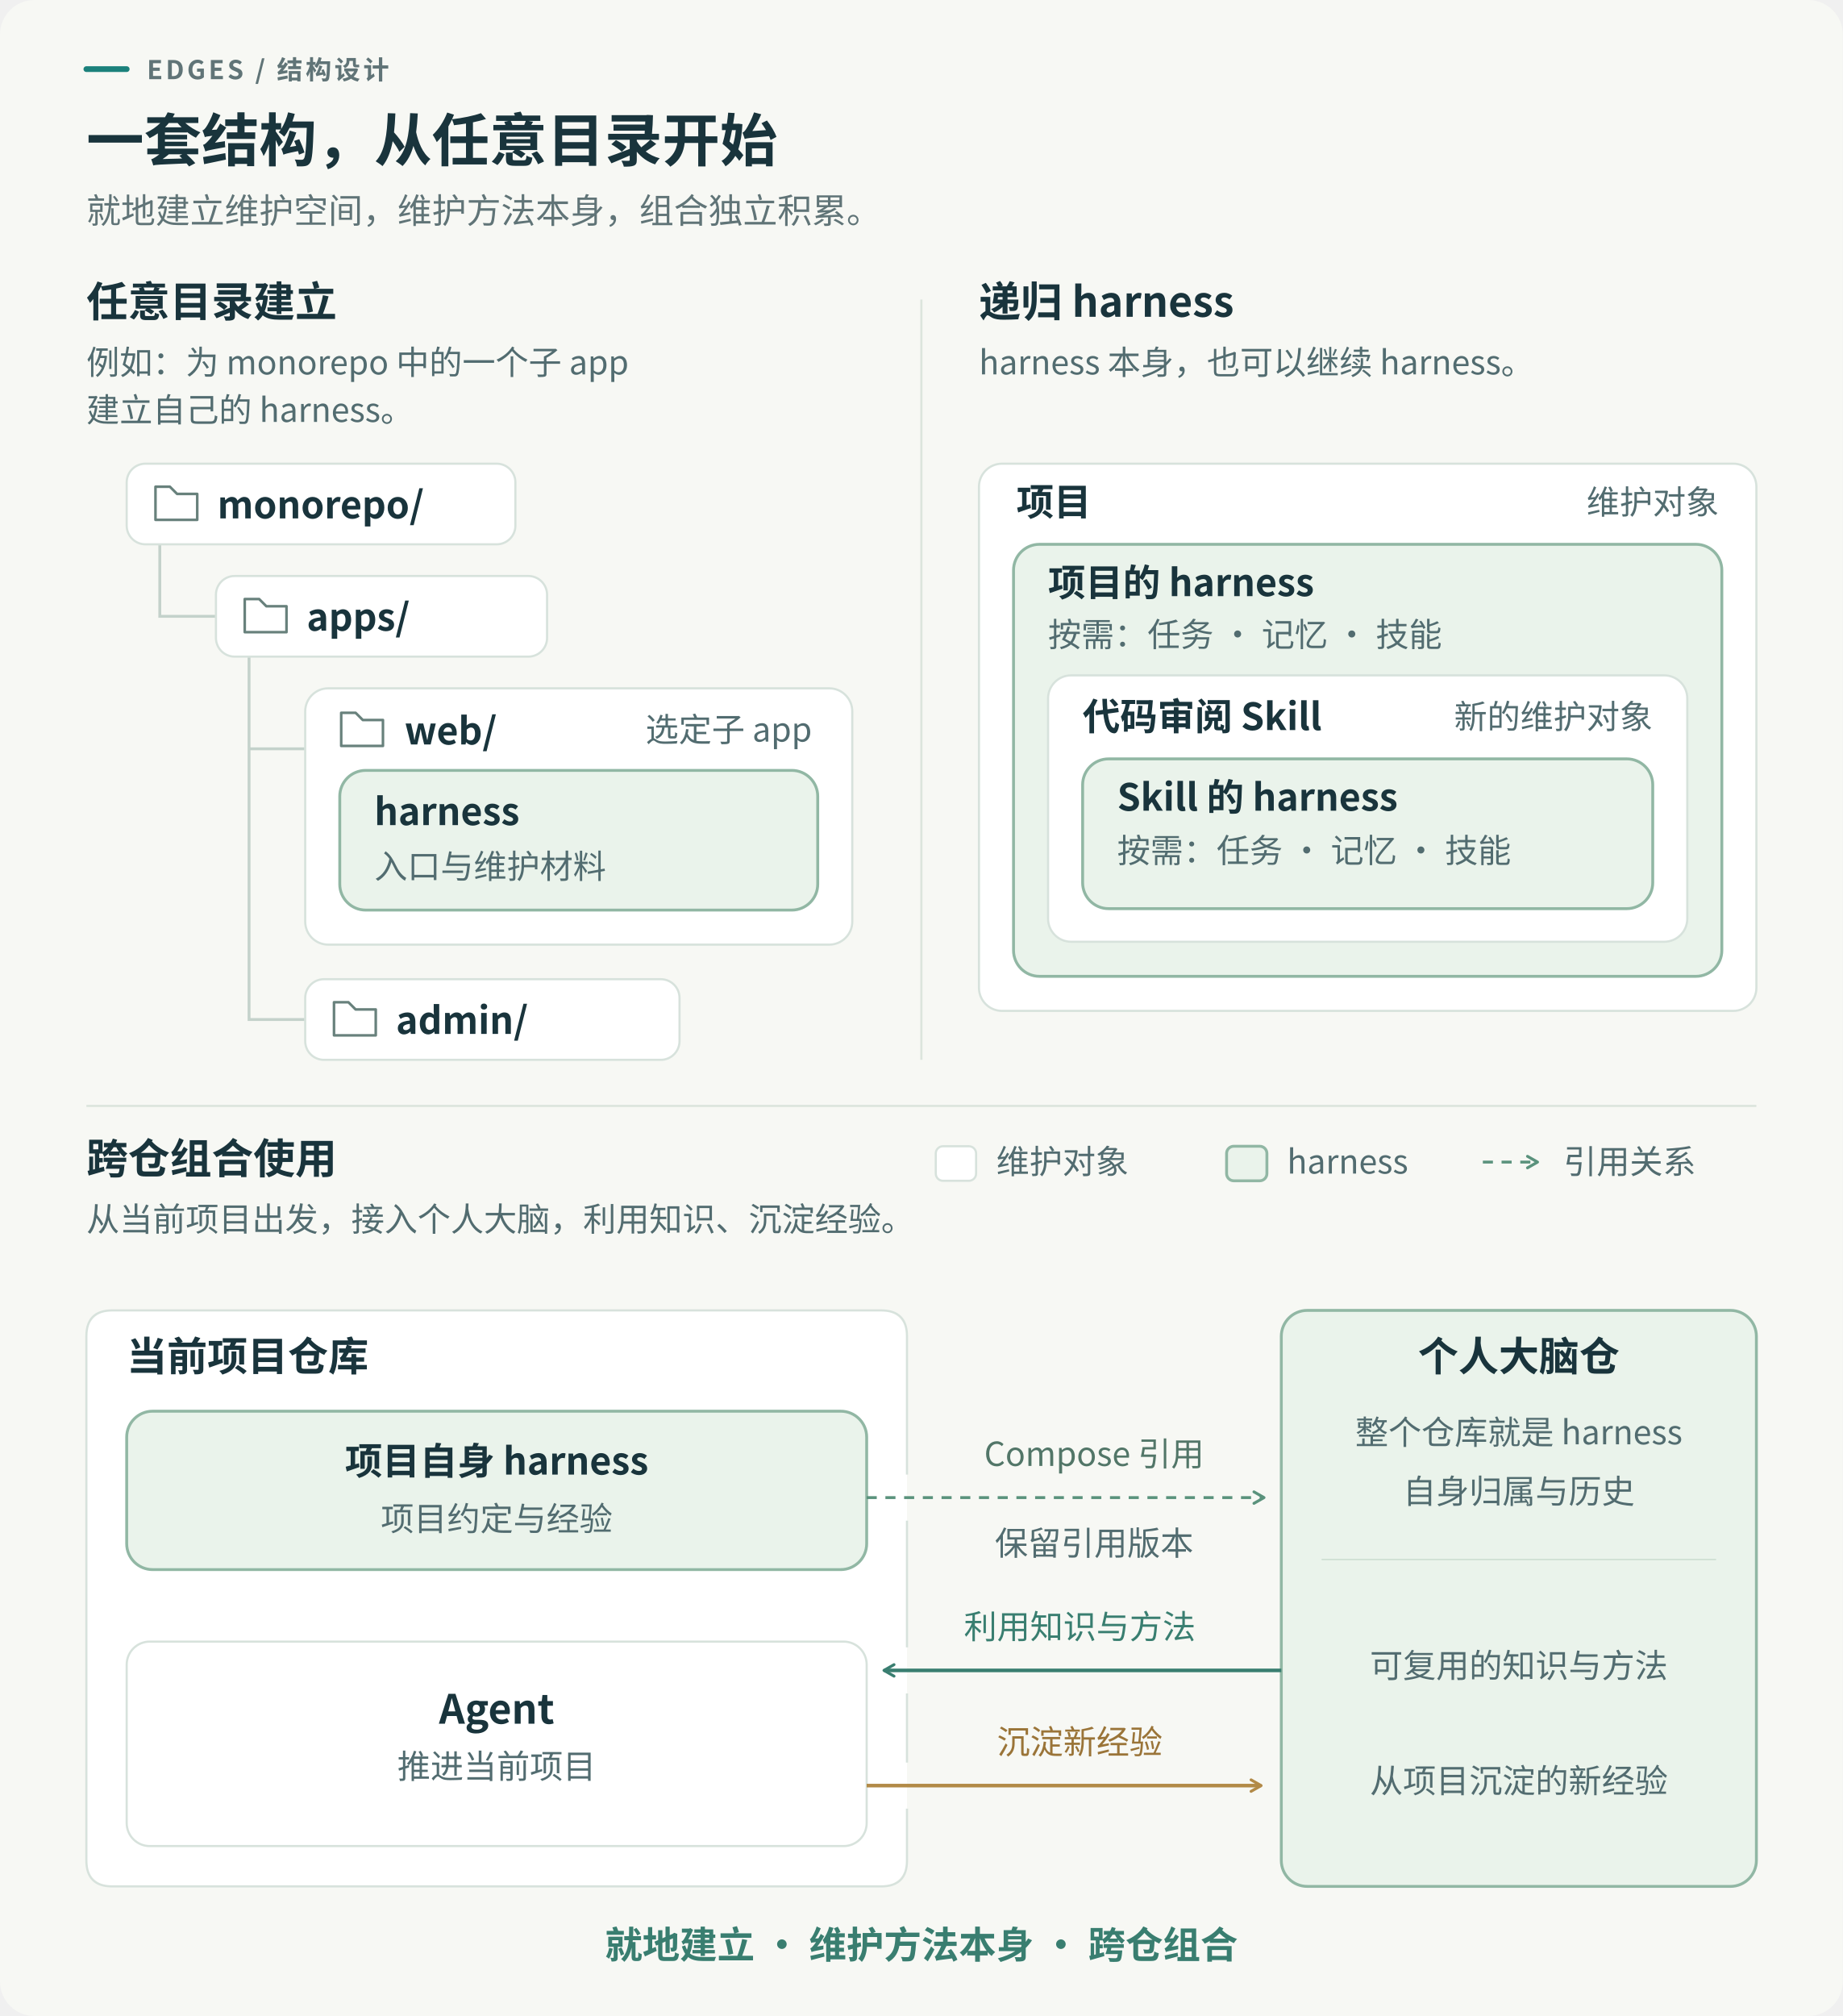
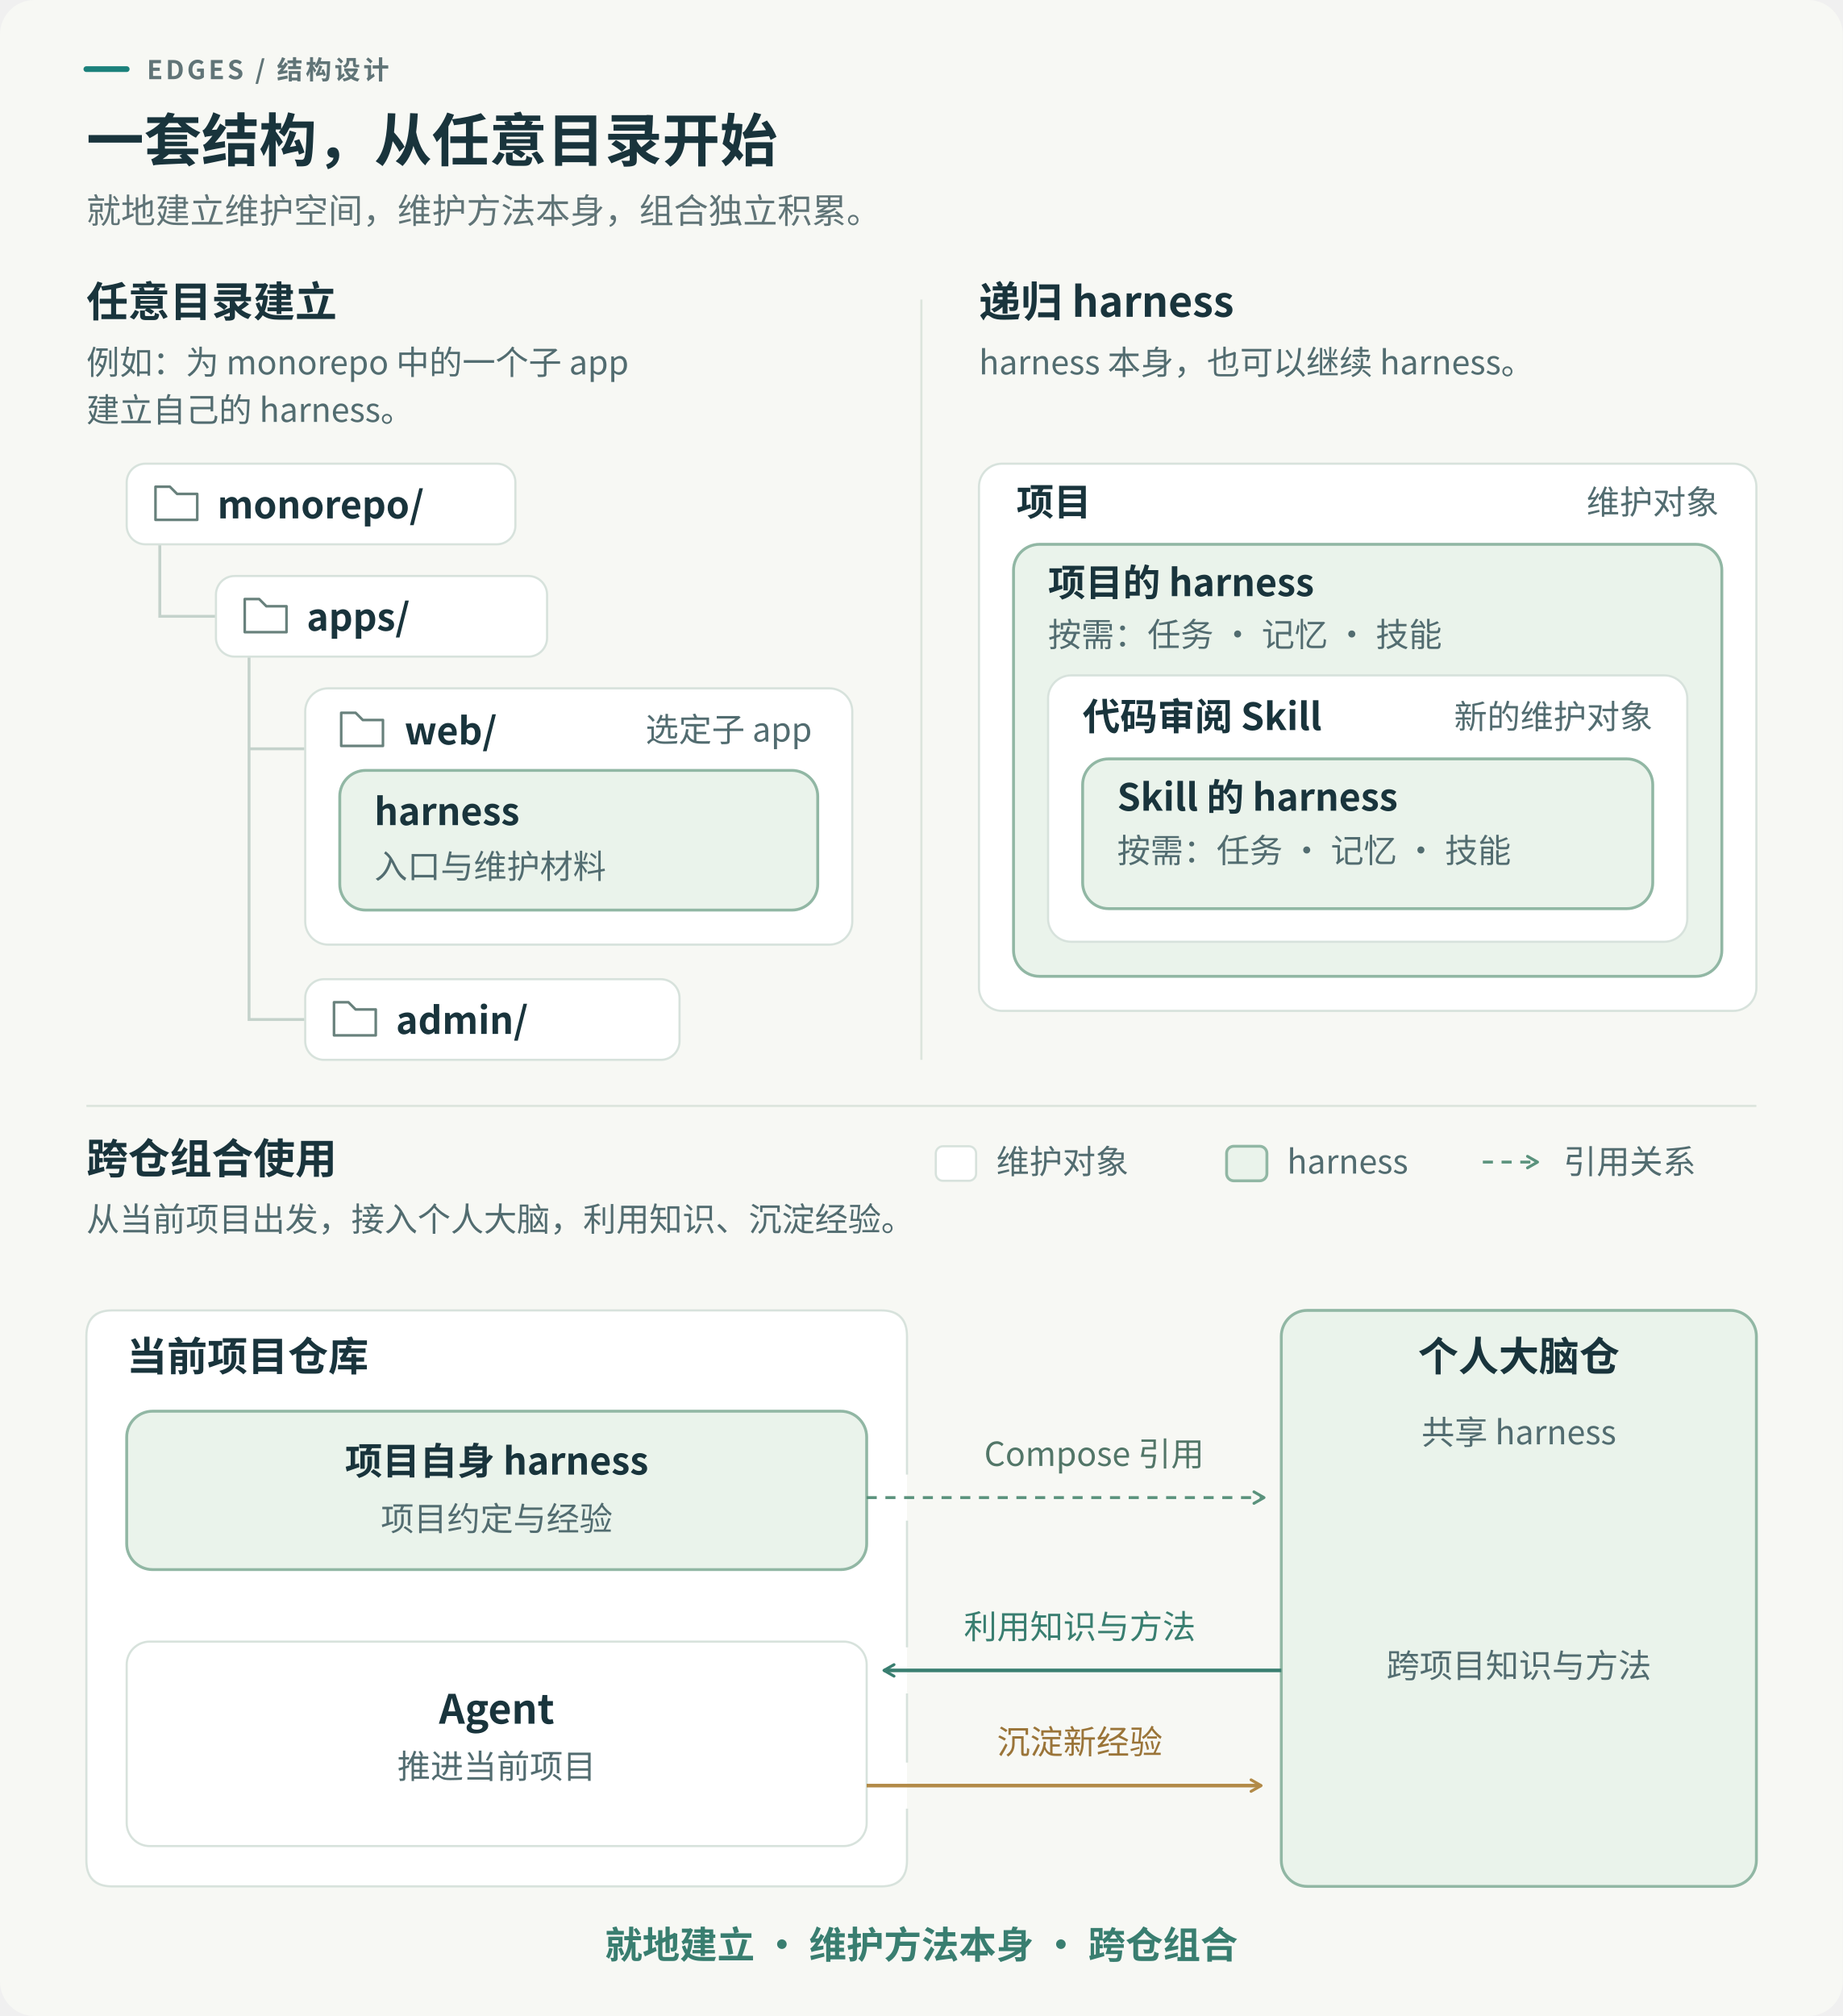
<svg xmlns="http://www.w3.org/2000/svg" width="1280" height="1400" viewBox="0 0 1280 1400" role="img" aria-labelledby="title description">
  <defs>
    <style>
      text { font-family: -apple-system, BlinkMacSystemFont, "Segoe UI", "PingFang SC", "Microsoft YaHei", "Noto Sans CJK SC", sans-serif; }
      .ink { fill: #19343c; }
      .muted { fill: #607477; }
      .heading { font-size: 29px; font-weight: 650; fill: #19343c; }
      .node-title { font-size: 26px; font-weight: 600; fill: #19343c; }
      .body { font-size: 23px; fill: #526c70; }
      .plain-node { fill: #ffffff; stroke: #d7e2dc; stroke-width: 1.5; }
      .folder { fill: none; stroke: #68817c; stroke-width: 1.8; stroke-linecap: round; stroke-linejoin: round; }
      .selected-folder { fill: none; stroke: #397e70; stroke-width: 1.8; stroke-linecap: round; stroke-linejoin: round; }
    </style>
    <marker id="compose-arrow" markerWidth="11" markerHeight="10" refX="8" refY="5" orient="auto" markerUnits="userSpaceOnUse">
      <path d="m1 1 7 4-7 4" fill="none" stroke="#5a927c" stroke-width="2" stroke-linecap="round" stroke-linejoin="round" />
    </marker>
    <marker id="knowledge-arrow" markerWidth="11" markerHeight="10" refX="8" refY="5" orient="auto" markerUnits="userSpaceOnUse">
      <path d="m1 1 7 4-7 4" fill="none" stroke="#397e70" stroke-width="2" stroke-linecap="round" stroke-linejoin="round" />
    </marker>
    <marker id="experience-arrow" markerWidth="11" markerHeight="10" refX="8" refY="5" orient="auto" markerUnits="userSpaceOnUse">
      <path d="m1 1 7 4-7 4" fill="none" stroke="#b28a47" stroke-width="2" stroke-linecap="round" stroke-linejoin="round" />
    </marker>
  </defs>
  <rect width="1280" height="1400" rx="24" fill="#f7f8f4" />
  <path d="M60 48h28" stroke="#1b817b" stroke-width="4" stroke-linecap="round" />
  <text x="102" y="55" class="muted" font-size="18" font-weight="600" letter-spacing="2">EDGES / 结构设计</text>
  <text x="60" y="112" class="ink" font-size="40" font-weight="650">一套结构，从任意目录开始</text>
  <text x="60" y="155" class="muted" font-size="24">就地建立维护空间，维护方法本身，组合独立积累。</text>
  <text x="60" y="220" class="heading">任意目录建立</text>
  <text x="60" y="260" class="body">例如：为 monorepo 中的一个子 app</text>
  <text x="60" y="293" class="body">建立自己的 harness。</text>
  <text x="680" y="220" class="heading">递归 harness</text>
  <text x="680" y="260" class="body">harness 本身，也可以继续 harness。</text>
  <path d="M640 208v528" stroke="#dce5dd" stroke-width="1.5" />
  <path d="M111 378v50h39M173 456v252h39M173 520h39" fill="none" stroke="#c4d2cb" stroke-width="2" />
  <rect x="88" y="322" width="270" height="56" rx="13" class="plain-node" />
  <path d="M108 338h10l5 5h14v18h-29z" class="folder" />
  <text x="151" y="360" class="node-title">monorepo/</text>
  <rect x="150" y="400" width="230" height="56" rx="13" class="plain-node" />
  <path d="M170 416h10l5 5h14v18h-29z" class="folder" />
  <text x="213" y="438" class="node-title">apps/</text>
  <rect x="212" y="478" width="380" height="178" rx="16" class="plain-node" />
  <path d="M237 495h10l5 5h14v18h-29z" class="folder" />
  <text x="281" y="517" class="node-title">web/</text>
  <text x="564" y="515" class="body" text-anchor="end">选定子 app</text>
  <rect x="236" y="535" width="332" height="97" rx="18" fill="#eaf3eb" stroke="#91b7a4" stroke-width="2" />
  <text x="260" y="573" class="node-title">harness</text>
  <text x="260" y="610" class="body">入口与维护材料</text>
  <rect x="212" y="680" width="260" height="56" rx="13" class="plain-node" />
  <path d="M232 696h10l5 5h14v18h-29z" class="folder" />
  <text x="275" y="718" class="node-title">admin/</text>
  <rect x="680" y="322" width="540" height="380" rx="16" class="plain-node" />
  <text x="706" y="358" class="node-title">项目</text>
  <text x="1194" y="357" class="body" text-anchor="end">维护对象</text>
  <rect x="704" y="378" width="492" height="300" rx="18" fill="#eaf3eb" stroke="#91b7a4" stroke-width="2" />
  <text x="728" y="414" class="node-title">项目的 harness</text>
  <text x="728" y="449" class="body">按需：任务 · 记忆 · 技能</text>
  <rect x="728" y="469" width="444" height="185" rx="16" class="plain-node" />
  <text x="752" y="507" class="node-title">代码审阅 Skill</text>
  <text x="1148" y="506" class="body" text-anchor="end">新的维护对象</text>
  <rect x="752" y="527" width="396" height="104" rx="18" fill="#eaf3eb" stroke="#91b7a4" stroke-width="2" />
  <text x="776" y="563" class="node-title">Skill 的 harness</text>
  <text x="776" y="599" class="body">按需：任务 · 记忆 · 技能</text>
  <path d="M60 768h1160" stroke="#dce5dd" stroke-width="1.5" />
  <text x="60" y="815" class="heading">跨仓组合使用</text>
  <rect x="650" y="796" width="28" height="24" rx="5" class="plain-node" />
  <text x="692" y="815" class="body">维护对象</text>
  <rect x="852" y="796" width="28" height="24" rx="5" fill="#eaf3eb" stroke="#91b7a4" stroke-width="2" />
  <text x="894" y="815" class="body">harness</text>
  <path d="M1030 807h38" stroke="#5a927c" stroke-width="2" stroke-dasharray="7 6" marker-end="url(#compose-arrow)" />
  <text x="1086" y="815" class="body">引用关系</text>
  <text x="60" y="855" class="body">从当前项目出发，接入个人大脑，利用知识、沉淀经验。</text>
  <rect x="60" y="910" width="570" height="400" rx="18" fill="#ffffff" />
  <path d="M630 1024V928q0-18-18-18H78q-18 0-18 18v364q0 18 18 18h534q18 0 18-18v-36M630 1056v88M630 1176v48" fill="none" stroke="#d7e2dc" stroke-width="1.5" />
  <text x="88" y="952" class="ink" font-size="28" font-weight="650">当前项目仓库</text>
  <rect x="88" y="980" width="514" height="110" rx="18" fill="#eaf3eb" stroke="#91b7a4" stroke-width="2" />
  <text x="345" y="1024" class="node-title" text-anchor="middle">项目自身 harness</text>
  <text x="345" y="1063" class="body" text-anchor="middle">项目约定与经验</text>
  <rect x="88" y="1140" width="514" height="142" rx="16" class="plain-node" />
  <text x="345" y="1197" class="ink" font-size="28" font-weight="650" text-anchor="middle">Agent</text>
  <text x="345" y="1235" class="body" text-anchor="middle">推进当前项目</text>
  <rect x="890" y="910" width="330" height="400" rx="18" fill="#eaf3eb" stroke="#91b7a4" stroke-width="2" />
  <text x="1055" y="952" class="ink" font-size="28" font-weight="650" text-anchor="middle">个人大脑仓</text>
-   <text x="1055" y="1003" class="body" text-anchor="middle">整个仓库就是 harness</text>
-   <text x="1055" y="1044" class="body" text-anchor="middle">自身归属与历史</text>
-   <path d="M918 1083h274" stroke="#cfdfd3" stroke-width="1" />
-   <text x="1055" y="1165" class="body" text-anchor="middle">可复用的知识与方法</text>
-   <text x="1055" y="1245" class="body" text-anchor="middle">从项目沉淀的新经验</text>
+   <text x="1055" y="1003" class="body" text-anchor="middle">共享 harness</text>
+   <text x="1055" y="1165" class="body" text-anchor="middle">跨项目知识与方法</text>
  <path d="M602 1040H878" fill="none" stroke="#5a927c" stroke-width="2" stroke-dasharray="7 6" marker-end="url(#compose-arrow)" />
  <text x="760" y="1018" fill="#527668" font-size="23" text-anchor="middle">Compose 引用</text>
-   <text x="760" y="1080" class="body" text-anchor="middle">保留引用版本</text>
  <path d="M890 1160H614" fill="none" stroke="#397e70" stroke-width="2.5" marker-end="url(#knowledge-arrow)" />
  <text x="750" y="1138" fill="#397e70" font-size="23" text-anchor="middle">利用知识与方法</text>
  <path d="M602 1240H876" fill="none" stroke="#b28a47" stroke-width="2.5" marker-end="url(#experience-arrow)" />
  <text x="750" y="1218" fill="#9a7438" font-size="23" text-anchor="middle">沉淀新经验</text>
  <text x="640" y="1360" fill="#397e70" font-size="26" font-weight="600" text-anchor="middle">就地建立 · 维护方法本身 · 跨仓组合</text>
</svg>
